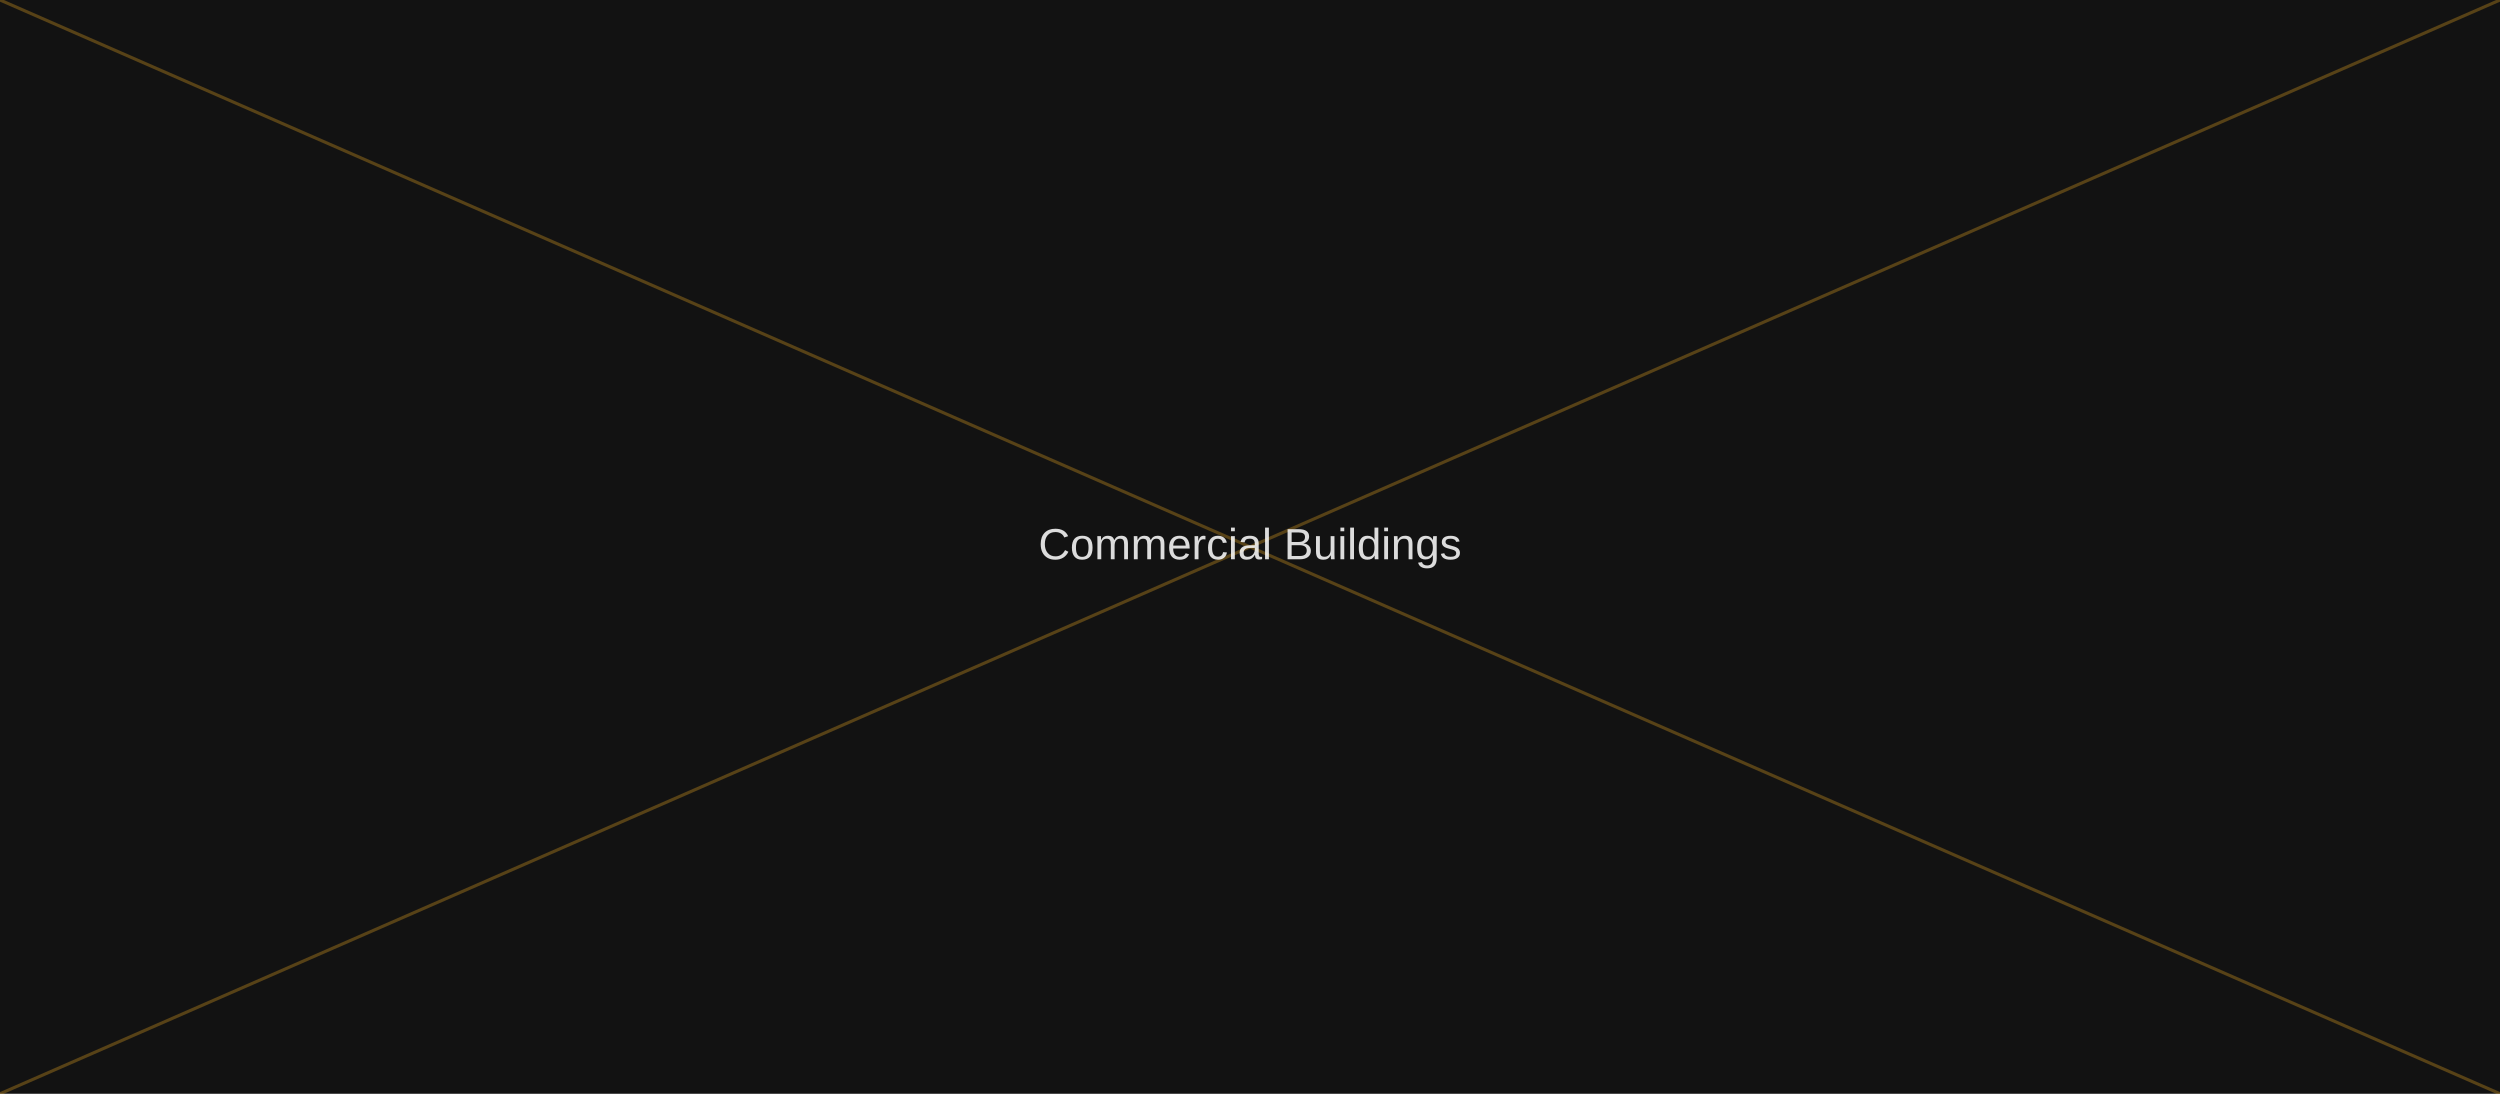
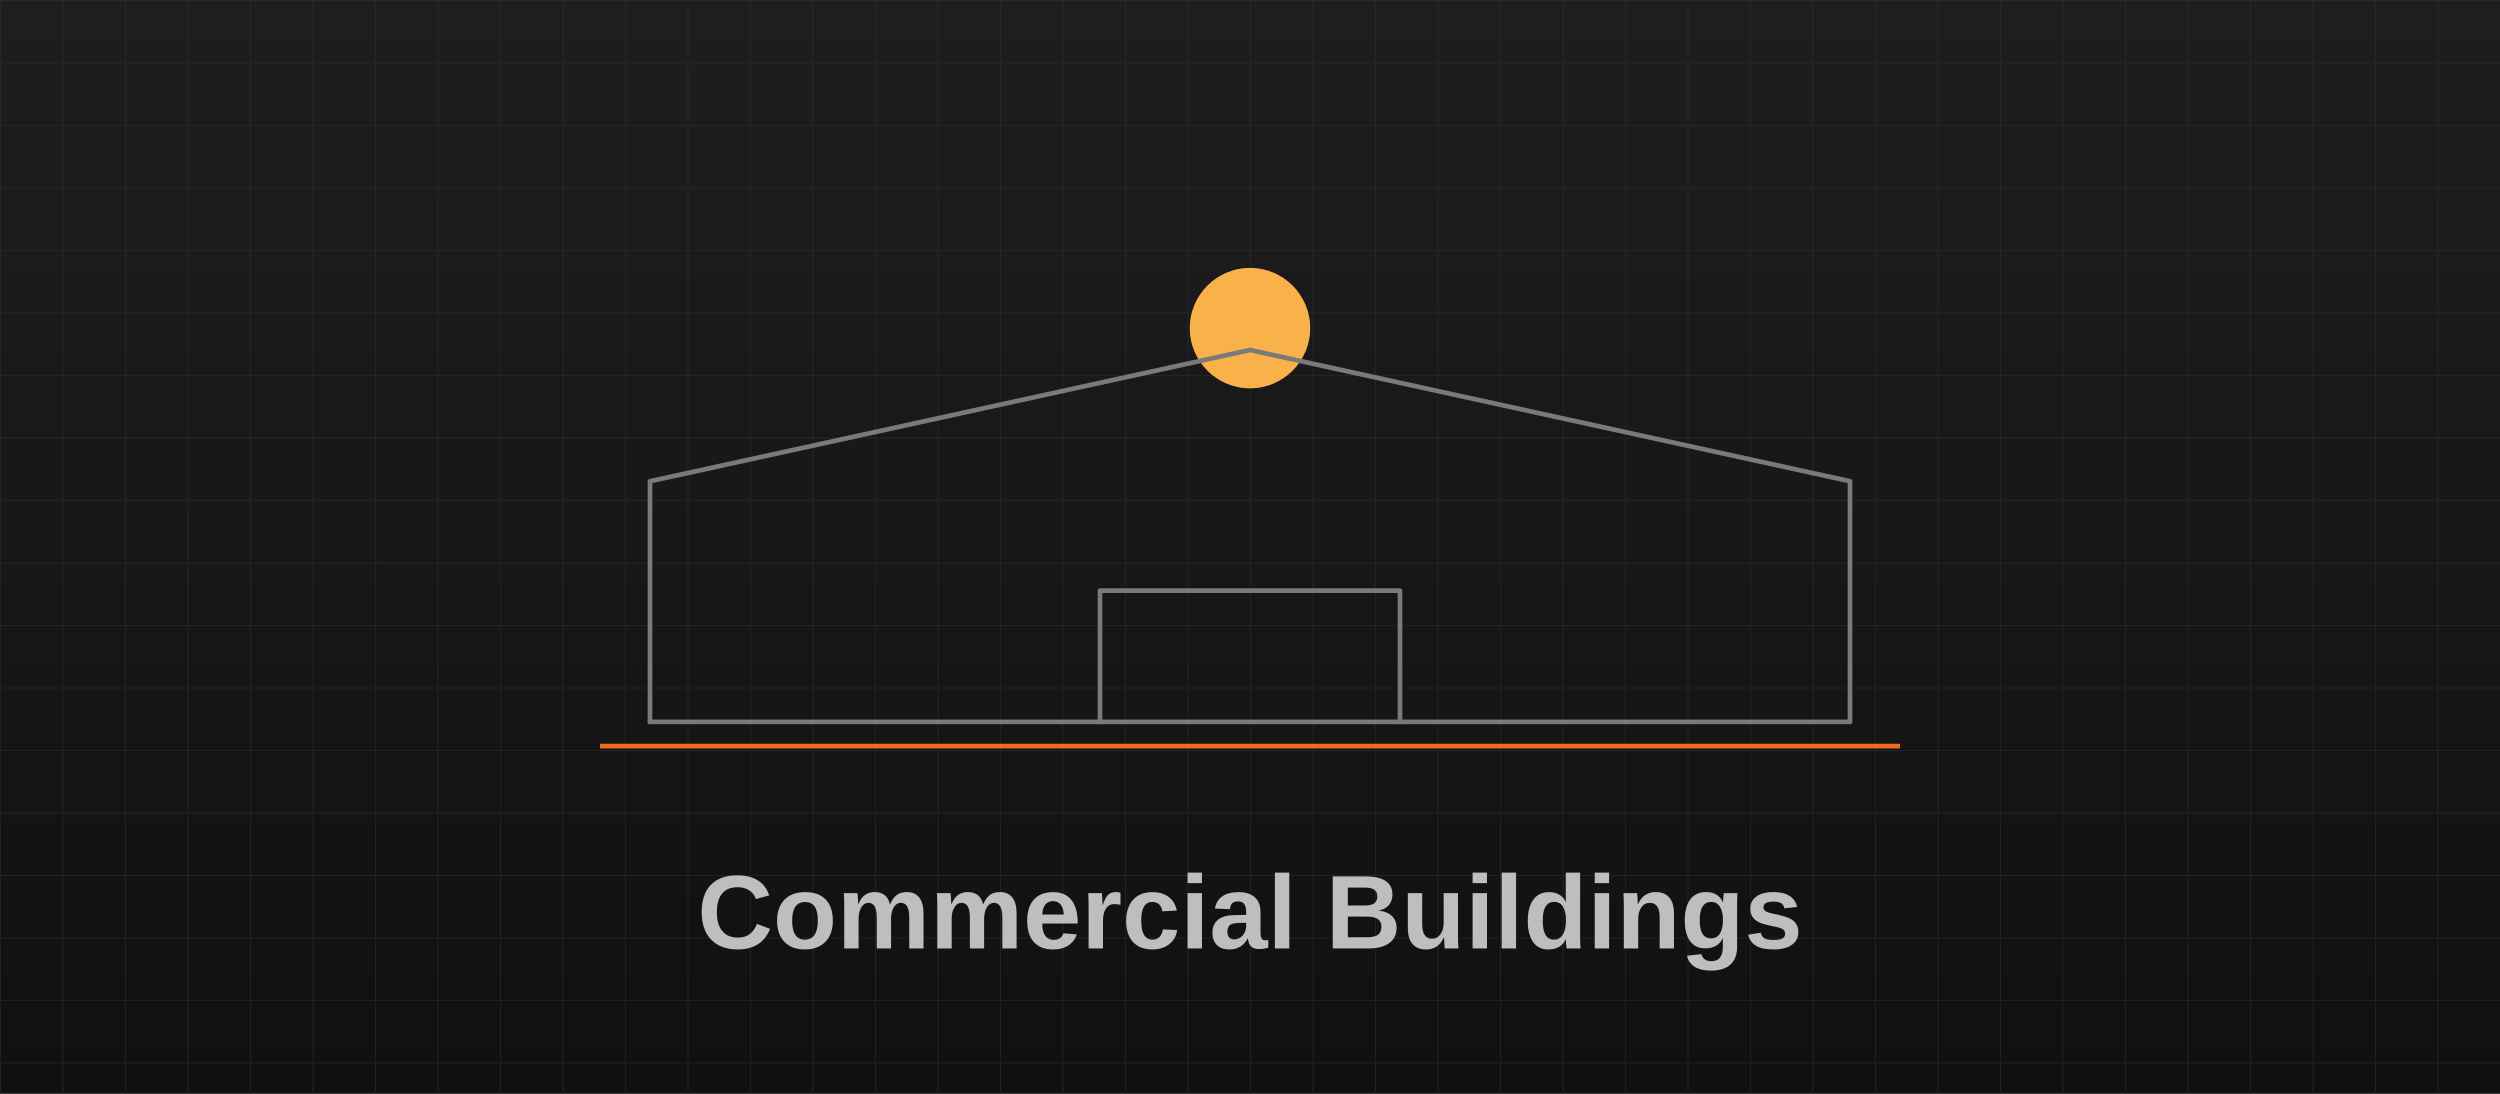
- <svg xmlns="http://www.w3.org/2000/svg" width="1600" height="700" viewBox="0 0 1600 700">
-   <rect width="100%" height="100%" fill="#121212" />
-   <g fill="none" stroke="#d89a1f" stroke-width="2" opacity="0.35">
-     <line x1="0" y1="0" x2="1600" y2="700" />
-     <line x1="1600" y1="0" x2="0" y2="700" />
+ <svg xmlns="http://www.w3.org/2000/svg" width="1600" height="700" viewBox="0 0 1600 700" role="img" aria-label="Commercial Buildings">
+   <defs>
+     <linearGradient id="bg" x1="0" y1="0" x2="0" y2="1">
+       <stop offset="0" stop-color="#1e1e1e" />
+       <stop offset="1" stop-color="#101010" />
+     </linearGradient>
+     <pattern id="grid" width="40" height="40" patternUnits="userSpaceOnUse">
+       <path d="M40 0H0V40" fill="none" stroke="#2e2e2e" stroke-width="1" opacity="0.7" />
+       <animateTransform attributeName="patternTransform" type="translate" from="0 0" to="40 40" dur="14s" repeatCount="indefinite" />
+     </pattern>
+     <style>
+       .sun, .halo { transform-box: fill-box; transform-origin: center; }
+       .sun { animation: sunBob 6s ease-in-out infinite; }
+       .halo { animation: sunHalo 4.5s ease-in-out infinite; }
+       .base { transform-box: fill-box; transform-origin: center; animation: baseGlow 3.6s ease-in-out infinite; }
+       .frame { animation: frameGlow 6s ease-in-out infinite; }
+       @keyframes sunBob { 0%, 100% { transform: translateY(0); } 50% { transform: translateY(-9px); } }
+       @keyframes sunHalo { 0% { transform: scale(1); opacity: .32; } 70% { opacity: 0; } 100% { transform: scale(1.55); opacity: 0; } }
+       @keyframes baseGlow { 0%, 100% { opacity: 1; transform: scaleX(1); } 50% { opacity: .6; transform: scaleX(.97); } }
+       @keyframes frameGlow { 0%, 100% { opacity: .88; } 50% { opacity: 1; } }
+       @media (prefers-reduced-motion: reduce) { .sun, .halo, .base, .frame { animation: none; } }
+     </style>
+   </defs>
+   <rect width="100%" height="100%" fill="url(#bg)" />
+   <rect width="100%" height="100%" fill="url(#grid)" />
+   <g class="sun">
+     <circle class="halo" cx="800" cy="210" r="38.5" fill="#f9b24a" opacity="0.4" />
+     <circle cx="800" cy="210" r="38.5" fill="#f9b24a" />
  </g>
-   <text x="50%" y="50%" dominant-baseline="middle" text-anchor="middle" font-family="Arial, sans-serif" font-size="28" fill="#ffffff" opacity="0.85">Commercial Buildings</text>
+   <g class="frame" fill="none" stroke="#7a7a7a" stroke-width="3" stroke-linejoin="round" stroke-linecap="round">
+     <path d="M416 462 V308 L800 224 L1184 308 V462" />
+     <path d="M416 462 H1184" />
+     <path d="M704 462 V378 H896 V462" />
+   </g>
+   <rect class="base" x="384" y="476" width="832" height="3" fill="#f26a21" />
+   <text x="50%" y="84%" dominant-baseline="middle" text-anchor="middle" font-family="'Segoe UI', Arial, sans-serif" font-size="67" font-weight="700" fill="#c6c6c6" opacity="0.95">Commercial Buildings</text>
</svg>
